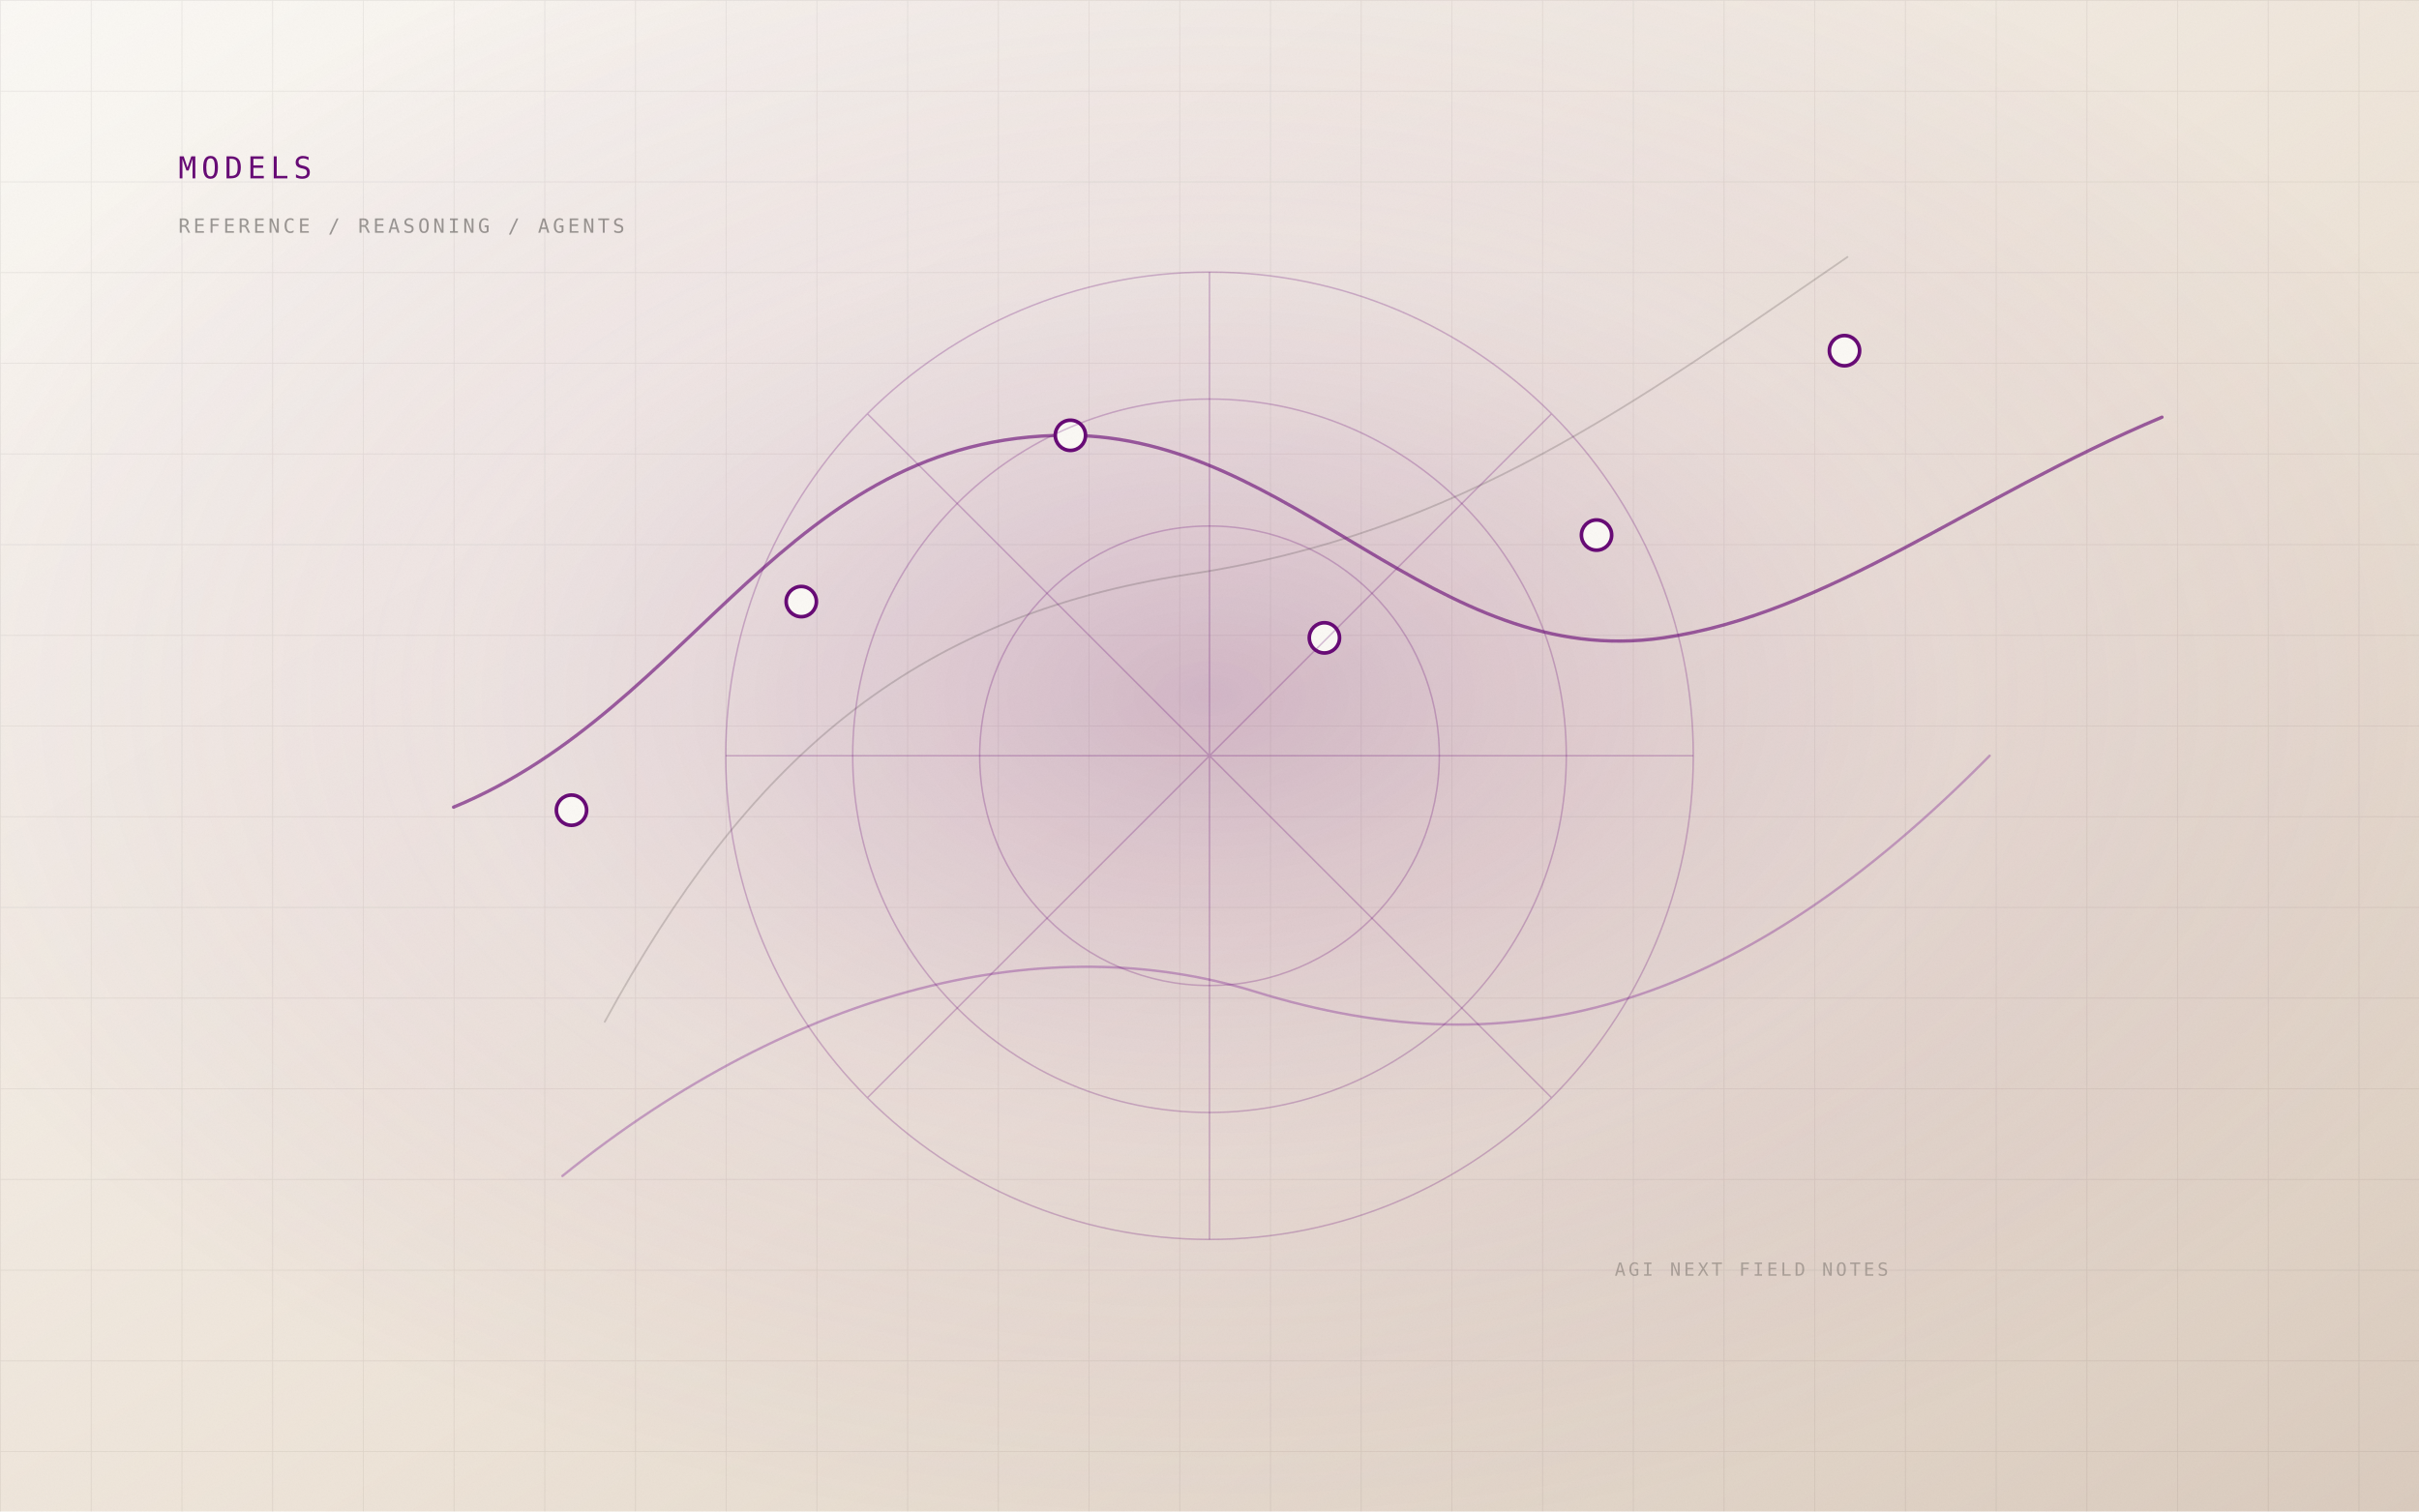
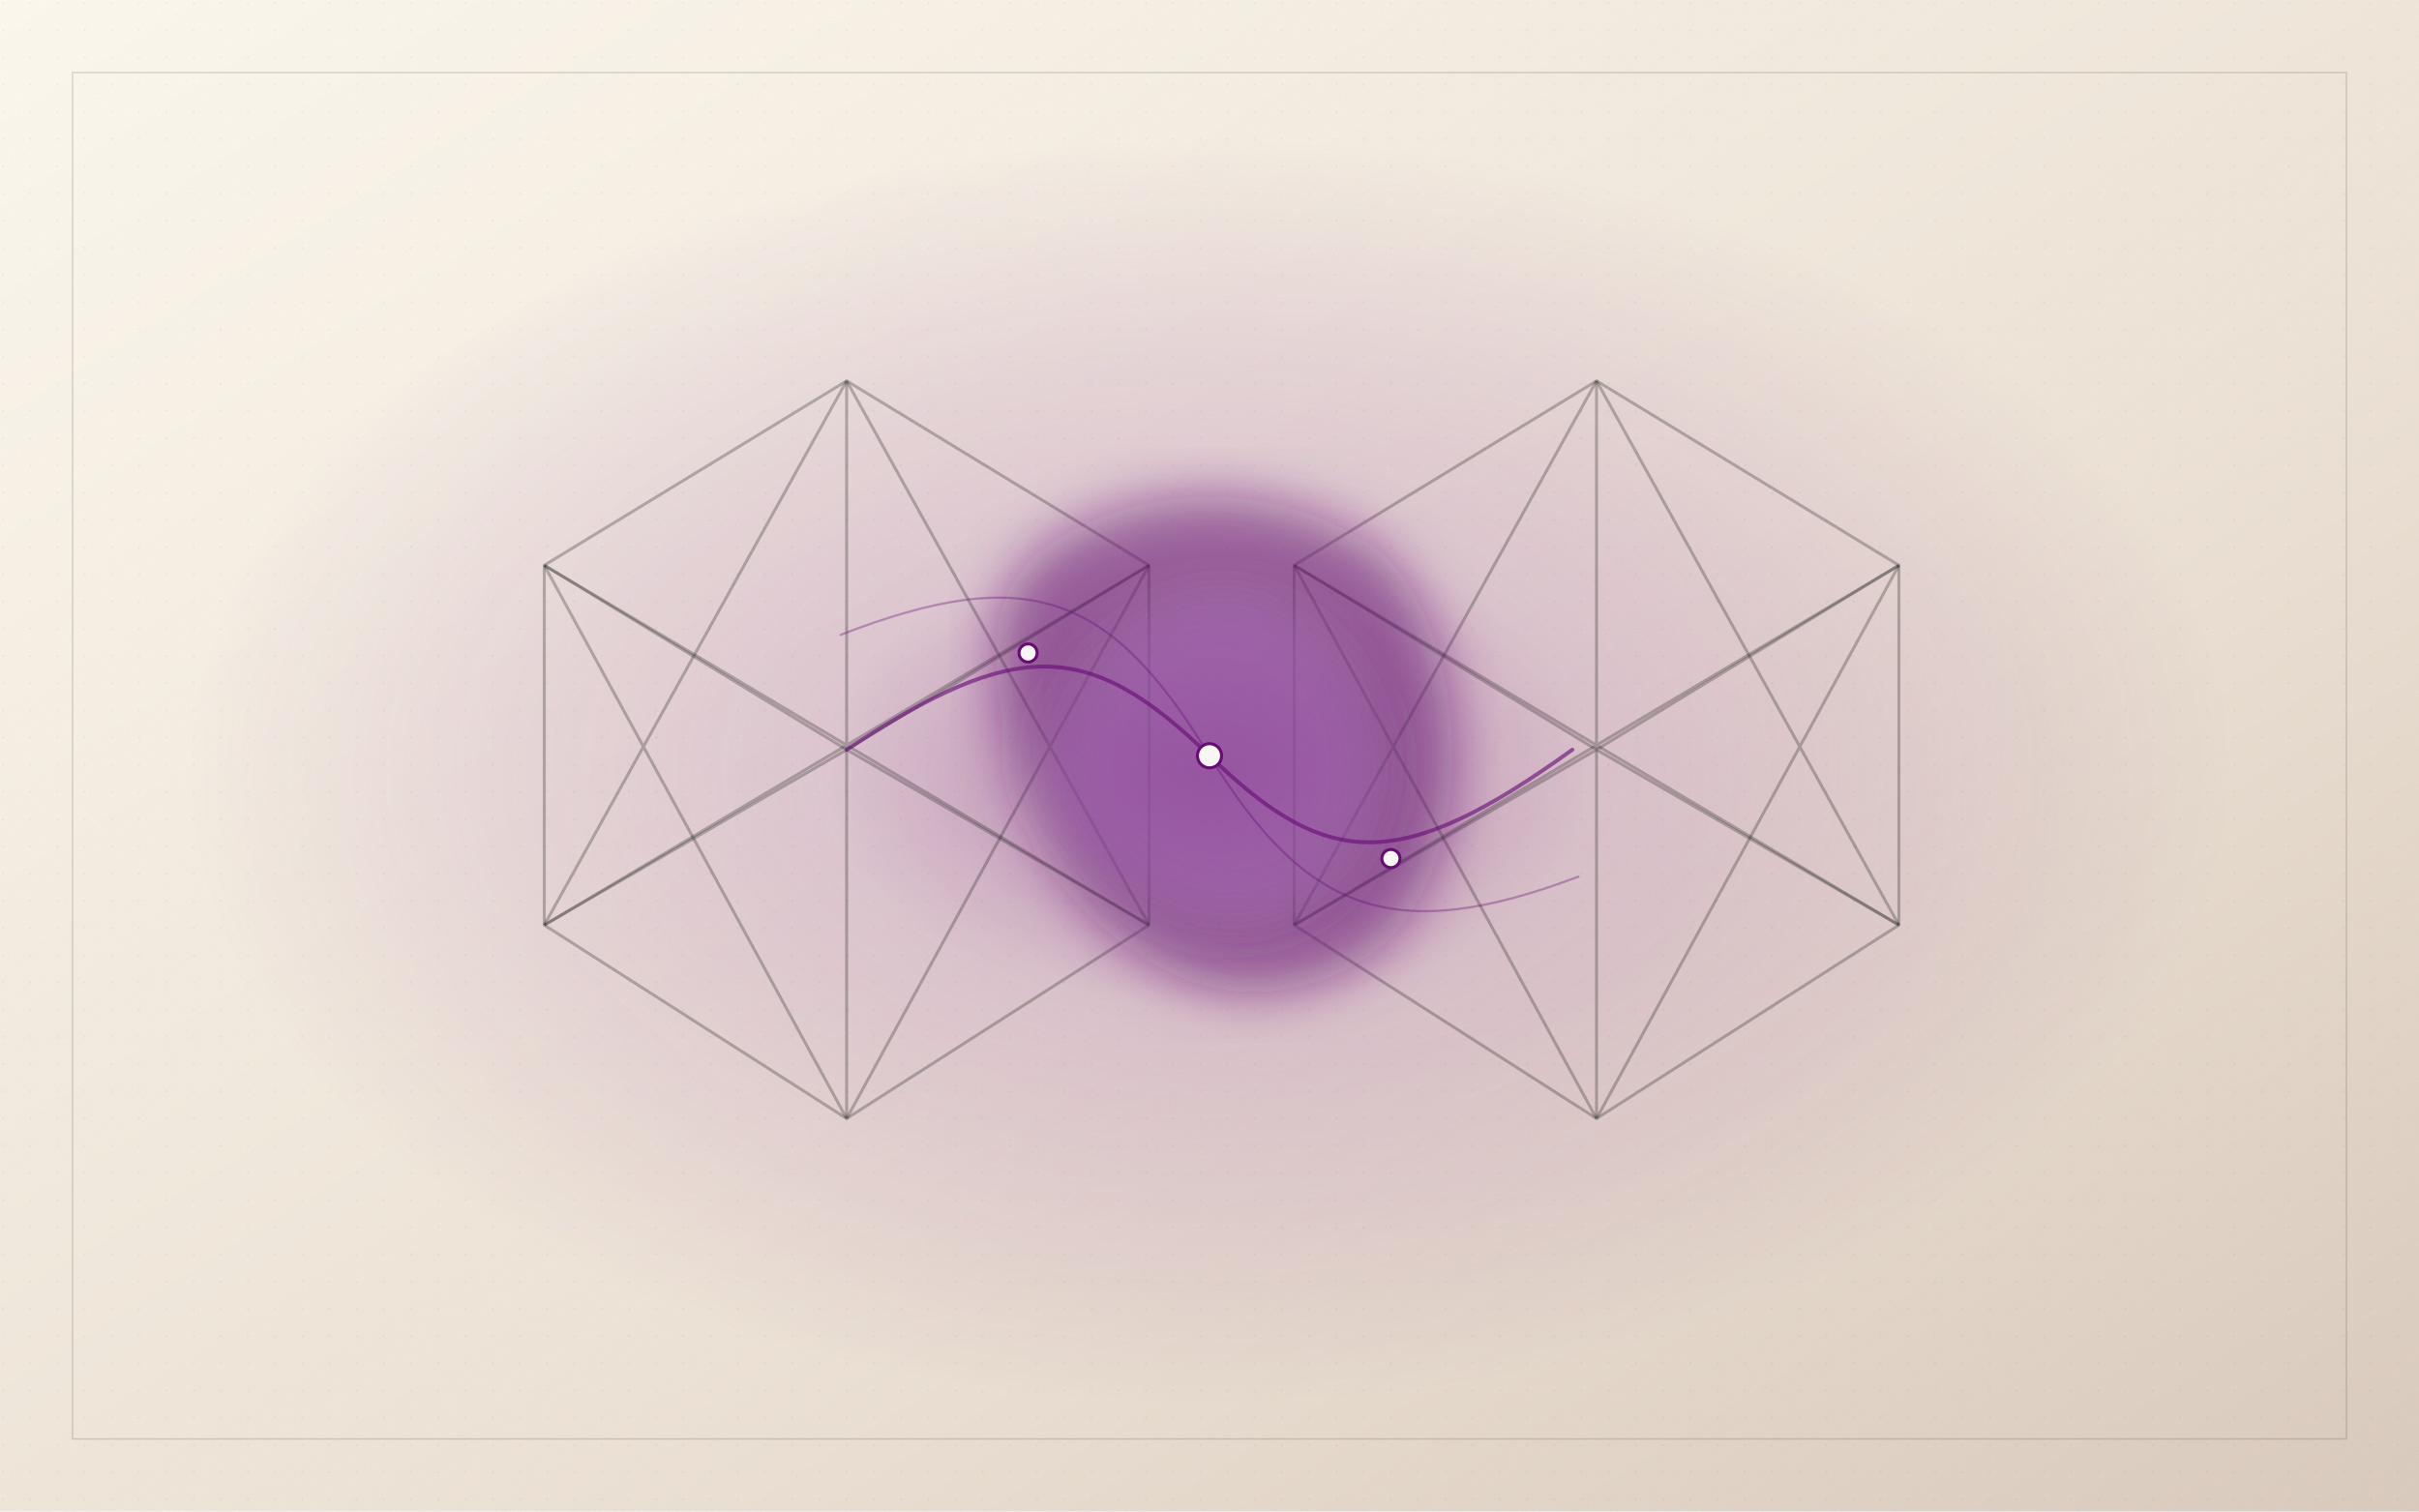
<svg xmlns="http://www.w3.org/2000/svg" width="1600" height="1000" viewBox="0 0 1600 1000" role="img" aria-labelledby="title desc">
  <defs>
-     <linearGradient id="bg" x1="0" y1="0" x2="1" y2="1">
-       <stop offset="0" stop-color="#FAF8F4" />
-       <stop offset="0.56" stop-color="#EDE3D7" />
+     <linearGradient id="paper" x1="0" y1="0" x2="1" y2="1">
+       <stop offset="0" stop-color="#FCF8EE" />
+       <stop offset="0.56" stop-color="#EEE4D7" />
      <stop offset="1" stop-color="#D9CABD" />
    </linearGradient>
-     <radialGradient id="core" cx="50%" cy="46%" r="56%">
-       <stop offset="0" stop-color="#660874" stop-opacity="0.22" />
-       <stop offset="0.55" stop-color="#B07CC0" stop-opacity="0.08" />
+     <radialGradient id="centerGlow" cx="50%" cy="51%" r="42%">
+       <stop offset="0" stop-color="#660874" stop-opacity="0.5" />
+       <stop offset="0.38" stop-color="#8B3A9A" stop-opacity="0.2" />
      <stop offset="1" stop-color="#660874" stop-opacity="0" />
    </radialGradient>
-     <pattern id="grid" width="60" height="60" patternUnits="userSpaceOnUse">
-       <path d="M60 0H0V60" fill="none" stroke="#1C1917" stroke-opacity="0.075" stroke-width="1" />
+     <pattern id="paperDots" width="18" height="18" patternUnits="userSpaceOnUse">
+       <circle cx="2" cy="2" r="0.8" fill="#1C1917" fill-opacity="0.04" />
    </pattern>
+     <filter id="blur">
+       <feGaussianBlur stdDeviation="18" />
+     </filter>
    <filter id="grain">
-       <feTurbulence type="fractalNoise" baseFrequency="0.9" numOctaves="3" seed="63" />
+       <feTurbulence type="fractalNoise" baseFrequency="0.85" numOctaves="3" seed="63" />
      <feColorMatrix type="saturate" values="0" />
      <feComponentTransfer>
-         <feFuncA type="table" tableValues="0 0.045" />
+         <feFuncA type="table" tableValues="0 0.05" />
      </feComponentTransfer>
    </filter>
  </defs>
-   <rect width="1600" height="1000" fill="url(#bg)" />
-   <rect width="1600" height="1000" fill="url(#grid)" />
-   <rect width="1600" height="1000" fill="url(#core)" />
-   <g transform="translate(300 170)" fill="none" stroke-linecap="round">
-     <path d="M100 506C194 334 302 238 486 210C666 183 782 96 922 0" stroke="#1C1917" stroke-opacity="0.18" stroke-width="1.2" />
-     <path d="M0 364C160 298 220 118 406 118C556 118 648 274 800 252C910 236 1002 160 1130 106" stroke="#660874" stroke-opacity="0.62" stroke-width="2.2" />
-     <path d="M72 608C228 482 394 444 530 486C704 540 852 496 1016 330" stroke="#8B3A9A" stroke-opacity="0.42" stroke-width="1.6" />
+   <rect width="1600" height="1000" fill="url(#paper)" />
+   <rect width="1600" height="1000" fill="url(#paperDots)" />
+   <rect width="1600" height="1000" fill="url(#centerGlow)" />
+   <g fill="none" stroke="#1C1917" stroke-opacity="0.28" stroke-width="2">
+     <g transform="translate(344 252)">
+       <path d="M216 0L416 122V360L216 488L16 360V122Z" />
+       <path d="M216 0V488M16 122L416 360M416 122L16 360" />
+       <path d="M216 0L16 360M216 0L416 360M216 488L16 122M216 488L416 122" />
+       <path d="M16 122L216 244L416 122M16 360L216 244L416 360" />
+     </g>
+     <g transform="translate(840 252)">
+       <path d="M216 0L416 122V360L216 488L16 360V122Z" />
+       <path d="M216 0V488M16 122L416 360M416 122L16 360" />
+       <path d="M216 0L16 360M216 0L416 360M216 488L16 122M216 488L416 122" />
+       <path d="M16 122L216 244L416 122M16 360L216 244L416 360" />
+     </g>
  </g>
-   <g fill="#FAF8F4" stroke="#660874" stroke-width="2.4">
-     <circle cx="378" cy="536" r="10" />
-     <circle cx="530" cy="398" r="10" />
-     <circle cx="708" cy="288" r="10" />
-     <circle cx="876" cy="422" r="10" />
-     <circle cx="1056" cy="354" r="10" />
-     <circle cx="1220" cy="232" r="10" />
+   <g filter="url(#blur)">
+     <path d="M694 360C758 318 842 318 906 360C974 406 986 584 900 636C824 682 742 646 702 574C662 502 632 402 694 360Z" fill="#660874" opacity="0.58" />
+     <path d="M728 438C794 360 886 398 906 486C924 568 844 634 766 594C690 554 674 500 728 438Z" fill="#B07CC0" opacity="0.42" />
  </g>
-   <g stroke="#660874" stroke-opacity="0.26" fill="none">
-     <circle cx="800" cy="500" r="320" />
-     <circle cx="800" cy="500" r="236" />
-     <circle cx="800" cy="500" r="152" />
-     <path d="M480 500H1120M800 180V820M574 274L1026 726M1026 274L574 726" />
+   <g fill="none" stroke="#660874" stroke-linecap="round">
+     <path d="M560 496C672 422 720 422 800 500C878 576 926 578 1040 496" stroke-opacity="0.62" stroke-width="2.6" />
+     <path d="M556 420C680 372 734 392 800 500C864 604 922 626 1044 580" stroke-opacity="0.34" stroke-width="1.5" />
  </g>
-   <g font-family="IBM Plex Mono, ui-monospace, monospace" letter-spacing="0.16em">
-     <text x="118" y="118" fill="#660874" font-size="20">MODELS</text>
-     <text x="118" y="154" fill="#1C1917" fill-opacity="0.42" font-size="13">REFERENCE / REASONING / AGENTS</text>
-     <text x="1068" y="844" fill="#1C1917" fill-opacity="0.28" font-size="12">AGI NEXT FIELD NOTES</text>
+   <g fill="#FAF8F4" stroke="#660874" stroke-width="2">
+     <circle cx="800" cy="500" r="8" />
+     <circle cx="680" cy="432" r="6" />
+     <circle cx="920" cy="568" r="6" />
  </g>
-   <rect width="1600" height="1000" filter="url(#grain)" opacity="0.75" />
+   <rect x="48" y="48" width="1504" height="904" fill="none" stroke="#1C1917" stroke-opacity="0.16" />
+   <rect width="1600" height="1000" filter="url(#grain)" opacity="0.86" />
</svg>
